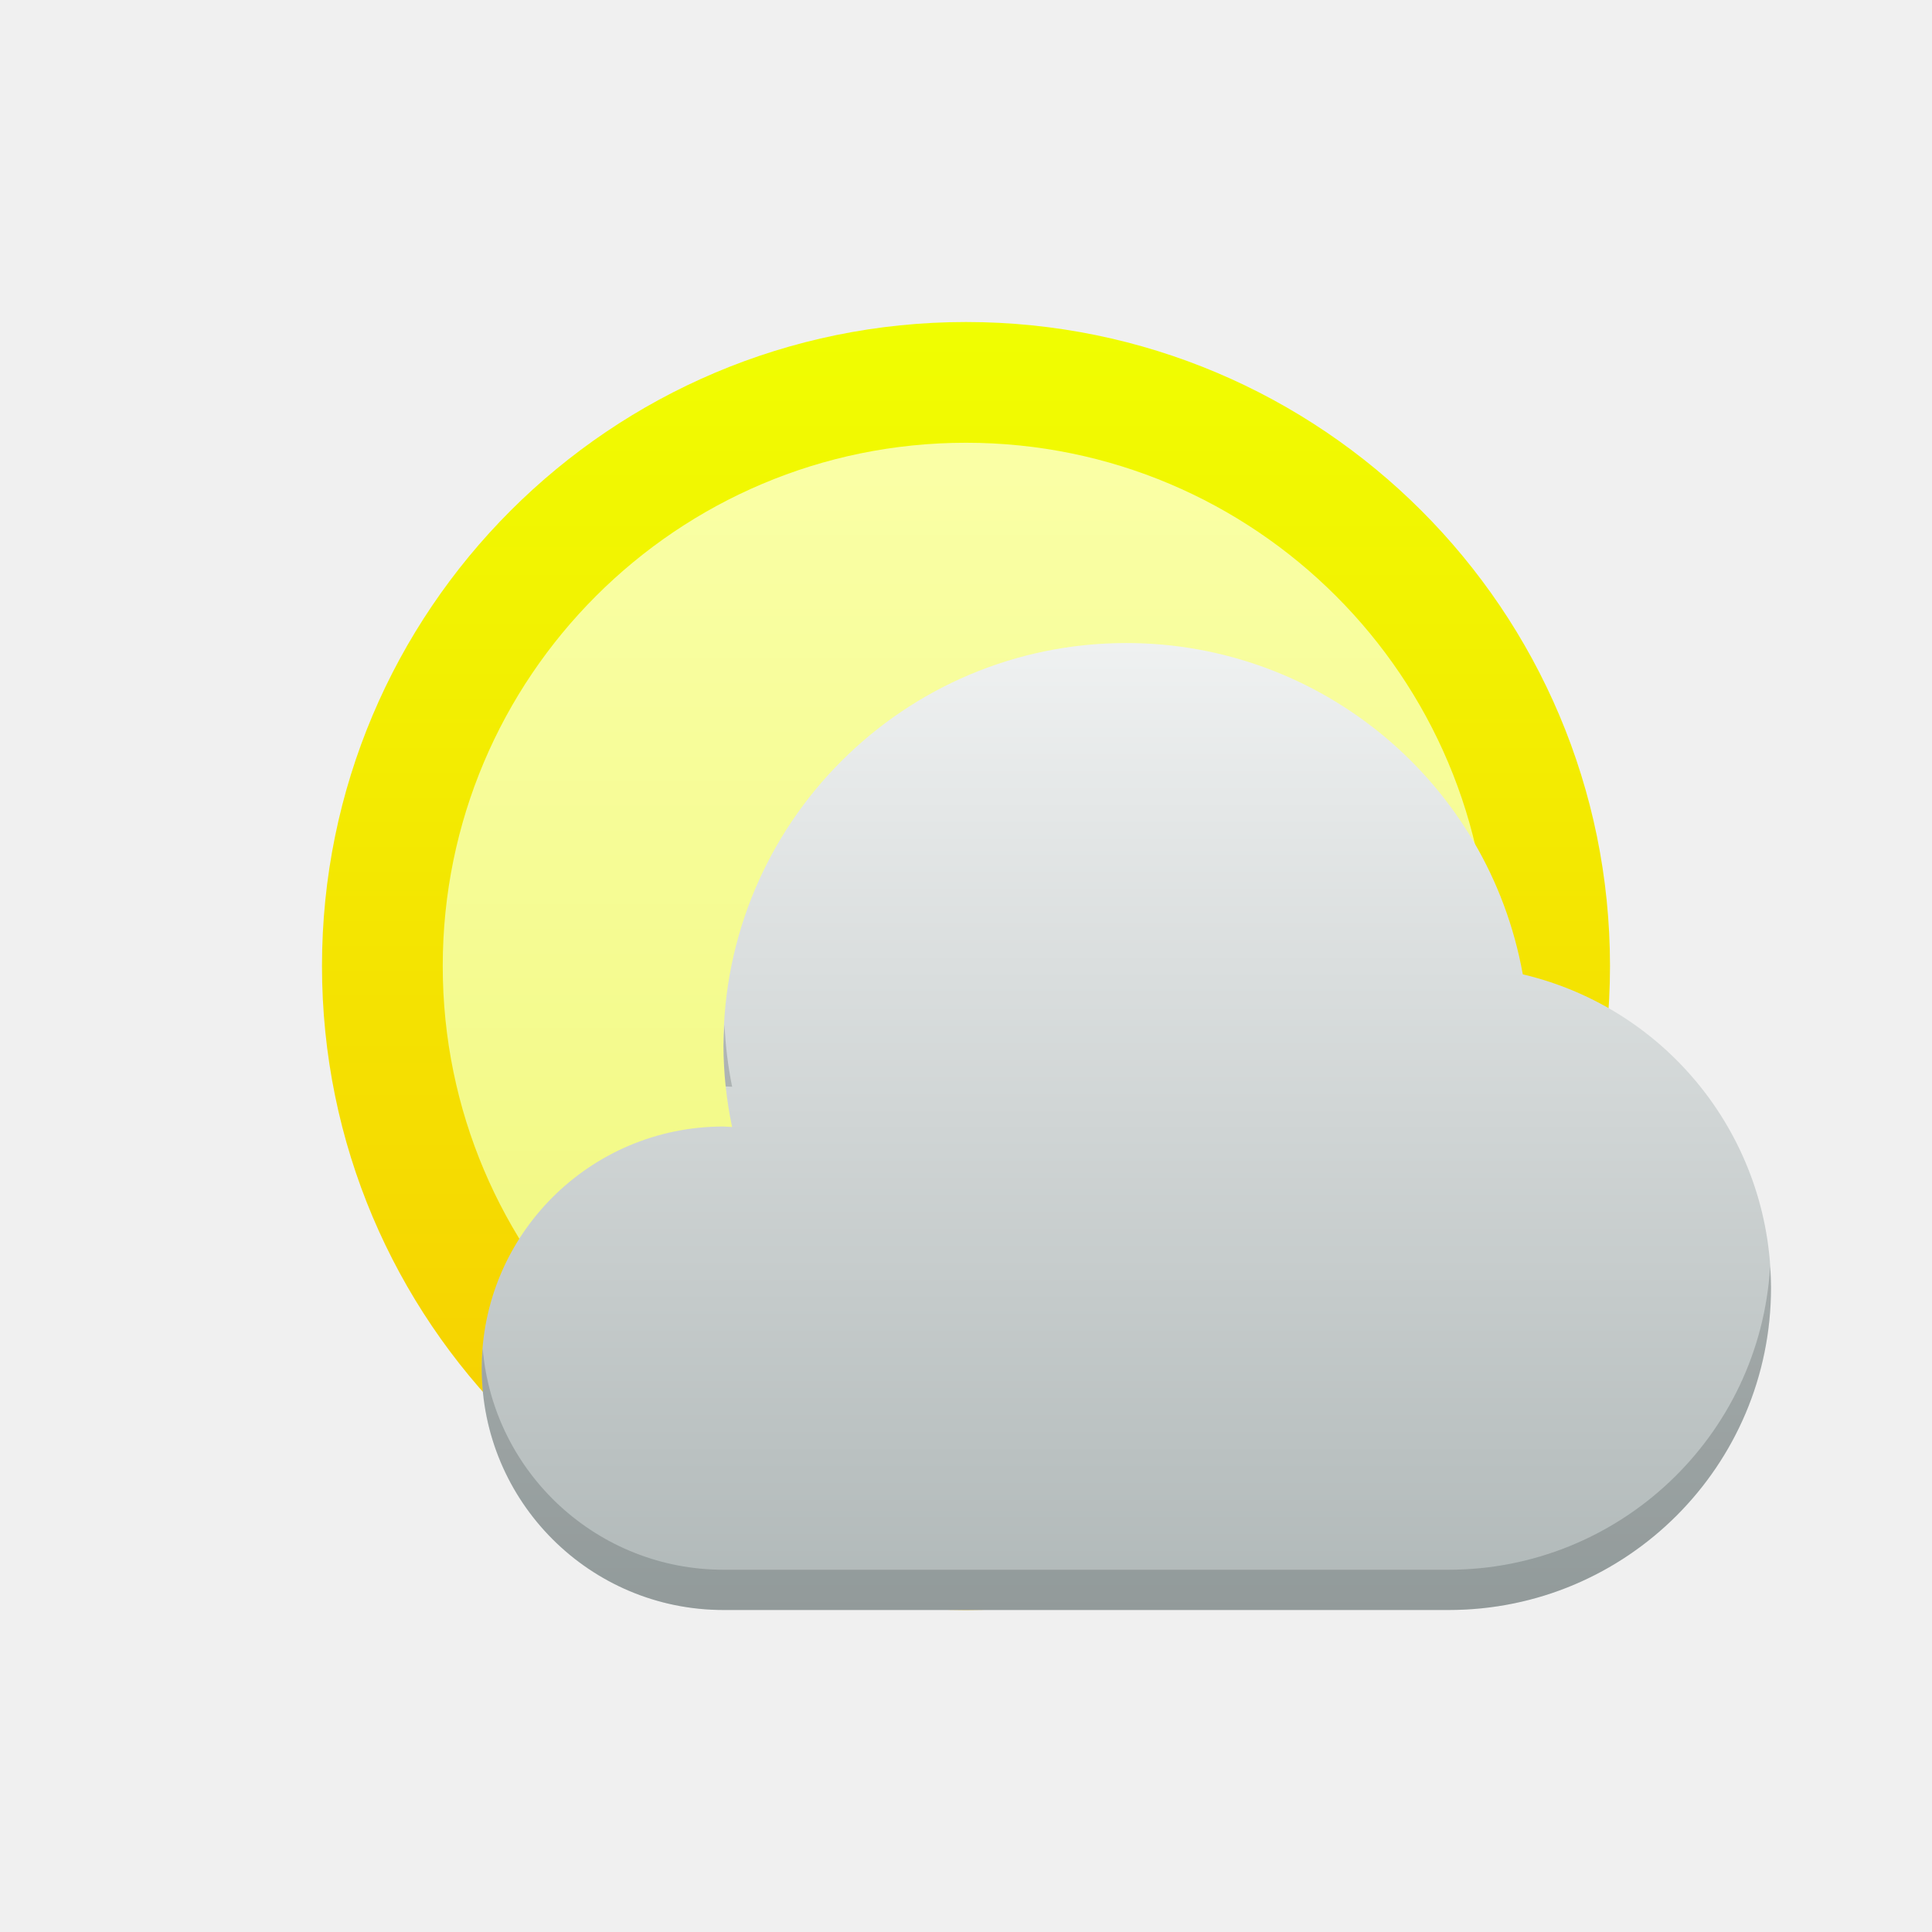
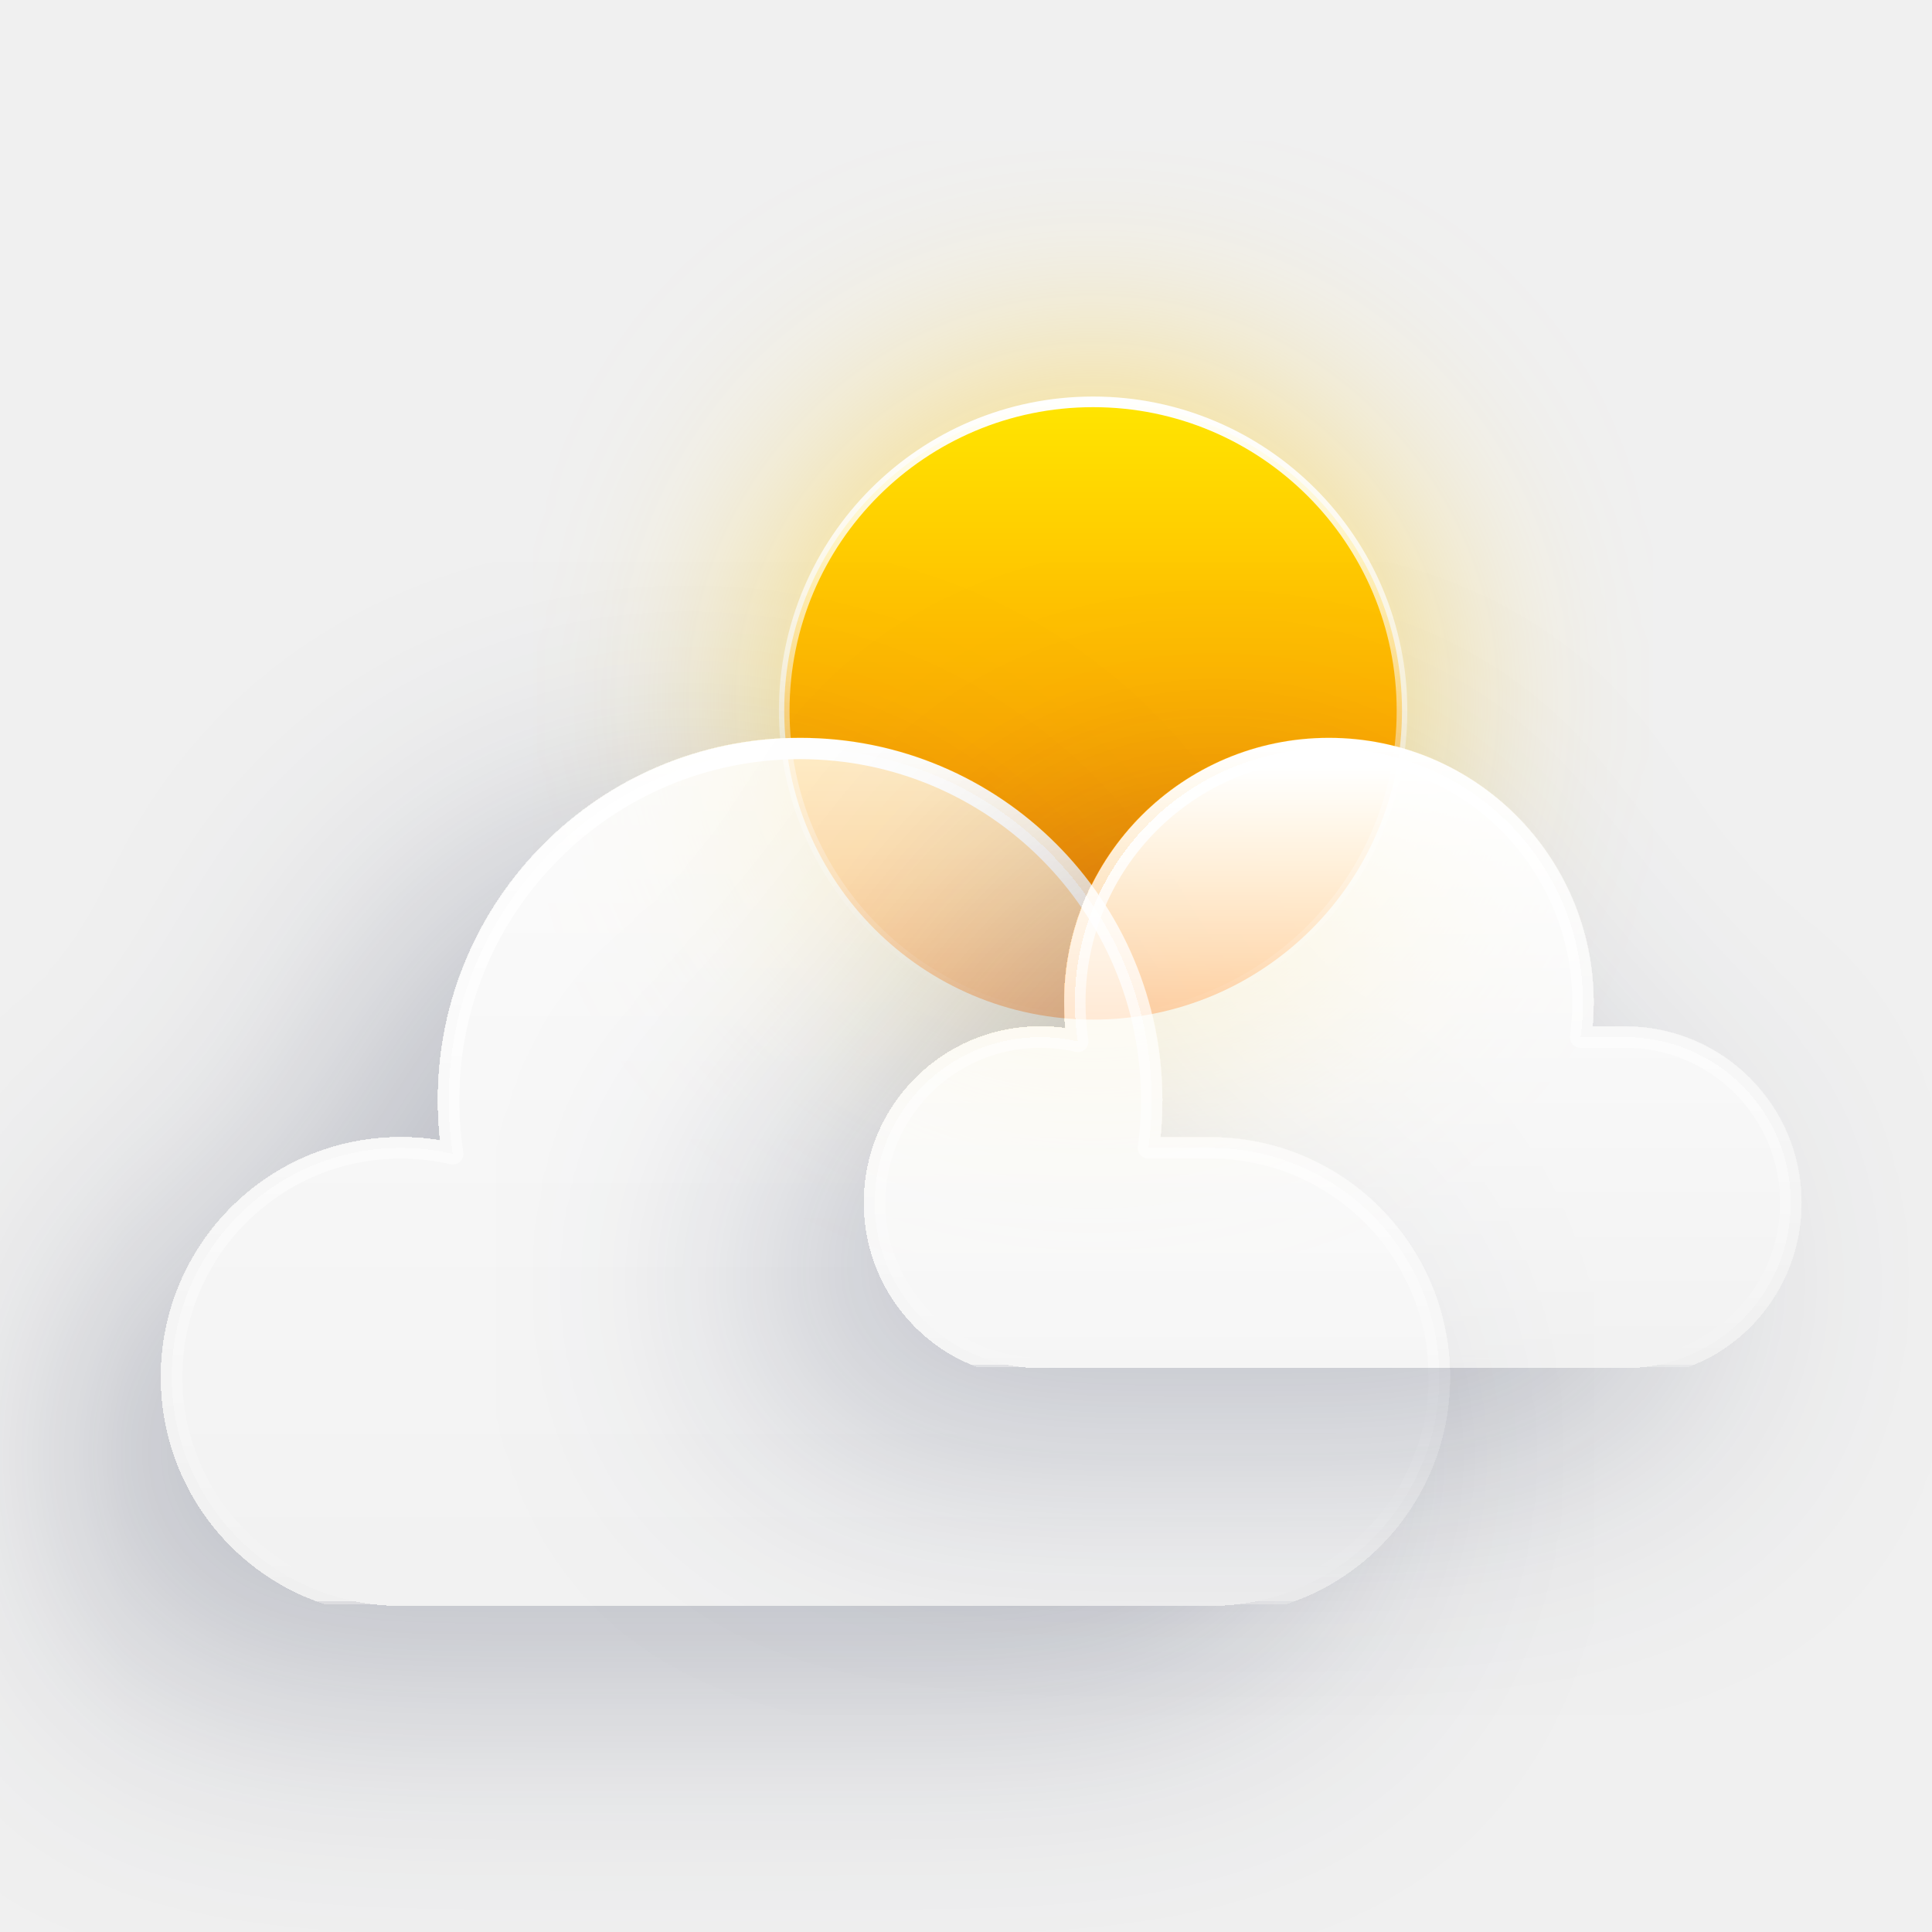
- <svg xmlns="http://www.w3.org/2000/svg" xmlns:xlink="http://www.w3.org/1999/xlink" width="48" height="48">
-   <defs>
-     <linearGradient id="0">
-       <stop stop-color="#eff1f1" />
-       <stop offset="1" stop-color="#b0b8b8" />
-     </linearGradient>
-     <linearGradient xlink:href="#0" id="1" y1="511.798" x2="0" y2="535.798" gradientUnits="userSpaceOnUse" gradientTransform="translate(-1,4)" />
-     <linearGradient xlink:href="#3" id="2" y1="502.798" x2="0" y2="582.798" gradientUnits="userSpaceOnUse" gradientTransform="matrix(1.066667,0,0,1.066667,-25.90481,-34.91994)" />
-     <linearGradient id="3">
-       <stop stop-color="#f0ff01" />
-       <stop offset="1" stop-color="#ff9701" />
-     </linearGradient>
-     <linearGradient xlink:href="#5" id="4" y1="507.798" x2="0" y2="547.798" gradientUnits="userSpaceOnUse" gradientTransform="matrix(1.019604,0,0,1.019604,-6.676352,-10.26862)" />
-     <linearGradient id="5">
-       <stop stop-color="#faffa5" />
-       <stop offset="1" stop-color="#edf573" />
-     </linearGradient>
+ <svg xmlns="http://www.w3.org/2000/svg" viewBox="0 0 24 24" version="1.1" id="svg6">
+   <defs id="defs10">
+     <linearGradient id="paint0_linear_2_336" x1="511.961" y1="493.989" x2="586.152" y2="638.227" gradientUnits="userSpaceOnUse">
+       <stop offset="0" stop-color="#D6C2FF" id="stop31" />
+       <stop offset="1" stop-color="#7E2FFF" id="stop32" />
+     </linearGradient>
+     <filter id="filter0_dd_2_336" x="412.098" y="438.412" width="264.22" height="264.41" filterUnits="userSpaceOnUse" color-interpolation-filters="sRGB">
+       <feFlood flood-opacity="0" result="BackgroundImageFix" id="feFlood11" />
+       <feColorMatrix in="SourceAlpha" type="matrix" values="0 0 0 0 0 0 0 0 0 0 0 0 0 0 0 0 0 0 127 0" result="hardAlpha" id="feColorMatrix11" />
+       <feOffset dx="-21" dy="15" id="feOffset11" />
+       <feGaussianBlur stdDeviation="25" id="feGaussianBlur11" />
+       <feComposite in2="hardAlpha" operator="out" id="feComposite11" />
+       <feColorMatrix type="matrix" values="0 0 0 0 0.113 0 0 0 0 0.149 0 0 0 0 0.275 0 0 0 0.25 0" id="feColorMatrix12" />
+       <feBlend mode="normal" in2="BackgroundImageFix" result="effect1_dropShadow_2_336" id="feBlend12" />
+       <feColorMatrix in="SourceAlpha" type="matrix" values="0 0 0 0 0 0 0 0 0 0 0 0 0 0 0 0 0 0 127 0" result="hardAlpha" id="feColorMatrix13" />
+       <feOffset id="feOffset13" />
+       <feGaussianBlur stdDeviation="19" id="feGaussianBlur13" />
+       <feComposite in2="hardAlpha" operator="out" id="feComposite13" />
+       <feColorMatrix type="matrix" values="0 0 0 0 0.62 0 0 0 0 0.424 0 0 0 0 1 0 0 0 0.4 0" id="feColorMatrix14" />
+       <feBlend mode="normal" in2="effect1_dropShadow_2_336" result="effect2_dropShadow_2_336" id="feBlend14" />
+       <feBlend mode="normal" in="SourceGraphic" in2="effect2_dropShadow_2_336" result="shape" id="feBlend15" />
+     </filter>
+     <linearGradient id="paint1_linear_2_336" x1="520.038" y1="414.677" x2="566.183" y2="603.979" gradientUnits="userSpaceOnUse">
+       <stop stop-color="white" id="stop33" />
+       <stop offset="1" stop-color="white" stop-opacity="0" id="stop34" />
+     </linearGradient>
+     <mask id="path-1-inside-1_2_336" fill="#ffffff">
+       <path fill-rule="evenodd" clip-rule="evenodd" d="m 552.339,476.456 c 3.453,-0.512 5.514,3.562 3.604,6.484 -12.939,19.798 -15.162,45.796 -3.57,68.331 15.295,29.736 49.483,43.411 80.363,33.906 3.339,-1.028 6.685,2.084 5.234,5.263 -7.299,15.984 -19.821,29.722 -36.659,38.383 -39.83,20.488 -88.728,4.807 -109.215,-35.023 -20.488,-39.83 -4.807,-88.727 35.023,-109.215 8.135,-4.184 16.648,-6.86 25.22,-8.129 z" id="path1" />
+     </mask>
+     <filter id="filter5" x="412.098" y="438.412" width="264.22" height="264.41" filterUnits="userSpaceOnUse" color-interpolation-filters="sRGB">
+       <feFlood flood-opacity="0" result="BackgroundImageFix" id="feFlood1" />
+       <feColorMatrix in="SourceAlpha" type="matrix" values="0 0 0 0 0 0 0 0 0 0 0 0 0 0 0 0 0 0 127 0" result="hardAlpha" id="feColorMatrix1" />
+       <feOffset dx="-21" dy="15" id="feOffset1" />
+       <feGaussianBlur stdDeviation="25" id="feGaussianBlur1" />
+       <feComposite in2="hardAlpha" operator="out" id="feComposite1" />
+       <feColorMatrix type="matrix" values="0 0 0 0 0.113 0 0 0 0 0.149 0 0 0 0 0.275 0 0 0 0.25 0" id="feColorMatrix2" />
+       <feBlend mode="normal" in2="BackgroundImageFix" result="effect1_dropShadow_2_336" id="feBlend2" />
+       <feColorMatrix in="SourceAlpha" type="matrix" values="0 0 0 0 0 0 0 0 0 0 0 0 0 0 0 0 0 0 127 0" result="hardAlpha" id="feColorMatrix3" />
+       <feOffset id="feOffset3" />
+       <feGaussianBlur stdDeviation="19" id="feGaussianBlur3" />
+       <feComposite in2="hardAlpha" operator="out" id="feComposite3" />
+       <feColorMatrix type="matrix" values="0 0 0 0 0.62 0 0 0 0 0.424 0 0 0 0 1 0 0 0 0.4 0" id="feColorMatrix4" />
+       <feBlend mode="normal" in2="effect1_dropShadow_2_336" result="effect2_dropShadow_2_336" id="feBlend4" />
+       <feBlend mode="normal" in="SourceGraphic" in2="effect2_dropShadow_2_336" result="shape" id="feBlend5" />
+     </filter>
+     <linearGradient id="paint2_linear_2_336" x1="587.137" y1="473.016" x2="587.137" y2="511.016" gradientUnits="userSpaceOnUse">
+       <stop offset="0" stop-color="#D6C2FF" id="stop35" />
+       <stop offset="1" stop-color="#7E2FFF" id="stop36" />
+     </linearGradient>
+     <filter id="filter1_dd_2_336" x="503.073" y="442.753" width="127.855" height="127.855" filterUnits="userSpaceOnUse" color-interpolation-filters="sRGB">
+       <feFlood flood-opacity="0" result="BackgroundImageFix" id="feFlood15" />
+       <feColorMatrix in="SourceAlpha" type="matrix" values="0 0 0 0 0 0 0 0 0 0 0 0 0 0 0 0 0 0 127 0" result="hardAlpha" id="feColorMatrix15" />
+       <feOffset dx="-21" dy="15" id="feOffset15" />
+       <feGaussianBlur stdDeviation="25" id="feGaussianBlur15" />
+       <feComposite in2="hardAlpha" operator="out" id="feComposite15" />
+       <feColorMatrix type="matrix" values="0 0 0 0 0.113 0 0 0 0 0.149 0 0 0 0 0.275 0 0 0 0.25 0" id="feColorMatrix16" />
+       <feBlend mode="normal" in2="BackgroundImageFix" result="effect1_dropShadow_2_336" id="feBlend16" />
+       <feColorMatrix in="SourceAlpha" type="matrix" values="0 0 0 0 0 0 0 0 0 0 0 0 0 0 0 0 0 0 127 0" result="hardAlpha" id="feColorMatrix17" />
+       <feOffset id="feOffset17" />
+       <feGaussianBlur stdDeviation="9" id="feGaussianBlur17" />
+       <feComposite in2="hardAlpha" operator="out" id="feComposite17" />
+       <feColorMatrix type="matrix" values="0 0 0 0 0.608 0 0 0 0 0.392 0 0 0 0 1 0 0 0 0.56 0" id="feColorMatrix18" />
+       <feBlend mode="normal" in2="effect1_dropShadow_2_336" result="effect2_dropShadow_2_336" id="feBlend18" />
+       <feBlend mode="normal" in="SourceGraphic" in2="effect2_dropShadow_2_336" result="shape" id="feBlend19" />
+     </filter>
+     <linearGradient id="paint3_linear_2_336" x1="588" y1="472.681" x2="588" y2="496.181" gradientUnits="userSpaceOnUse">
+       <stop stop-color="white" id="stop37" />
+       <stop offset="1" stop-color="white" stop-opacity="0" id="stop38" />
+     </linearGradient>
+     <filter id="filter9" x="503.073" y="442.753" width="127.855" height="127.855" filterUnits="userSpaceOnUse" color-interpolation-filters="sRGB">
+       <feFlood flood-opacity="0" result="BackgroundImageFix" id="feFlood5" />
+       <feColorMatrix in="SourceAlpha" type="matrix" values="0 0 0 0 0 0 0 0 0 0 0 0 0 0 0 0 0 0 127 0" result="hardAlpha" id="feColorMatrix5" />
+       <feOffset dx="-21" dy="15" id="feOffset5" />
+       <feGaussianBlur stdDeviation="25" id="feGaussianBlur5" />
+       <feComposite in2="hardAlpha" operator="out" id="feComposite5" />
+       <feColorMatrix type="matrix" values="0 0 0 0 0.113 0 0 0 0 0.149 0 0 0 0 0.275 0 0 0 0.25 0" id="feColorMatrix6" />
+       <feBlend mode="normal" in2="BackgroundImageFix" result="effect1_dropShadow_2_336" id="feBlend6" />
+       <feColorMatrix in="SourceAlpha" type="matrix" values="0 0 0 0 0 0 0 0 0 0 0 0 0 0 0 0 0 0 127 0" result="hardAlpha" id="feColorMatrix7" />
+       <feOffset id="feOffset7" />
+       <feGaussianBlur stdDeviation="9" id="feGaussianBlur7" />
+       <feComposite in2="hardAlpha" operator="out" id="feComposite7" />
+       <feColorMatrix type="matrix" values="0 0 0 0 0.608 0 0 0 0 0.392 0 0 0 0 1 0 0 0 0.56 0" id="feColorMatrix8" />
+       <feBlend mode="normal" in2="effect1_dropShadow_2_336" result="effect2_dropShadow_2_336" id="feBlend8" />
+       <feBlend mode="normal" in="SourceGraphic" in2="effect2_dropShadow_2_336" result="shape" id="feBlend9" />
+     </filter>
+     <linearGradient id="paint4_linear_2_336" x1="604" y1="522.681" x2="604" y2="572.681" gradientUnits="userSpaceOnUse">
+       <stop stop-color="#FFE600" id="stop39" />
+       <stop offset="1" stop-color="#FF7A00" id="stop40" />
+     </linearGradient>
+     <filter id="filter2_dd_2_336" x="513.073" y="492.753" width="139.855" height="139.855" filterUnits="userSpaceOnUse" color-interpolation-filters="sRGB">
+       <feFlood flood-opacity="0" result="BackgroundImageFix" id="feFlood19" />
+       <feColorMatrix in="SourceAlpha" type="matrix" values="0 0 0 0 0 0 0 0 0 0 0 0 0 0 0 0 0 0 127 0" result="hardAlpha" id="feColorMatrix19" />
+       <feOffset dx="-21" dy="15" id="feOffset19" />
+       <feGaussianBlur stdDeviation="25" id="feGaussianBlur19" />
+       <feComposite in2="hardAlpha" operator="out" id="feComposite19" />
+       <feColorMatrix type="matrix" values="0 0 0 0 0.113 0 0 0 0 0.149 0 0 0 0 0.275 0 0 0 0.25 0" id="feColorMatrix20" />
+       <feBlend mode="normal" in2="BackgroundImageFix" result="effect1_dropShadow_2_336" id="feBlend20" />
+       <feColorMatrix in="SourceAlpha" type="matrix" values="0 0 0 0 0 0 0 0 0 0 0 0 0 0 0 0 0 0 127 0" result="hardAlpha" id="feColorMatrix21" />
+       <feOffset id="feOffset21" />
+       <feGaussianBlur stdDeviation="9" id="feGaussianBlur21" />
+       <feComposite in2="hardAlpha" operator="out" id="feComposite21" />
+       <feColorMatrix type="matrix" values="0 0 0 0 0.996 0 0 0 0 0.765 0 0 0 0 0.012 0 0 0 0.47 0" id="feColorMatrix22" />
+       <feBlend mode="normal" in2="effect1_dropShadow_2_336" result="effect2_dropShadow_2_336" id="feBlend22" />
+       <feBlend mode="normal" in="SourceGraphic" in2="effect2_dropShadow_2_336" result="shape" id="feBlend23" />
+     </filter>
+     <linearGradient id="paint5_linear_2_336" x1="604" y1="522.681" x2="604" y2="553.602" gradientUnits="userSpaceOnUse">
+       <stop stop-color="white" id="stop41" />
+       <stop offset="1" stop-color="white" stop-opacity="0" id="stop42" />
+     </linearGradient>
+     <filter id="filter25" x="513.073" y="492.753" width="139.855" height="139.855" filterUnits="userSpaceOnUse" color-interpolation-filters="sRGB">
+       <feFlood flood-opacity="0" result="BackgroundImageFix" id="feFlood9" />
+       <feColorMatrix in="SourceAlpha" type="matrix" values="0 0 0 0 0 0 0 0 0 0 0 0 0 0 0 0 0 0 127 0" result="hardAlpha" id="feColorMatrix9" />
+       <feOffset dx="-21" dy="15" id="feOffset9" />
+       <feGaussianBlur stdDeviation="25" id="feGaussianBlur9" />
+       <feComposite in2="hardAlpha" operator="out" id="feComposite9" />
+       <feColorMatrix type="matrix" values="0 0 0 0 0.113 0 0 0 0 0.149 0 0 0 0 0.275 0 0 0 0.25 0" id="feColorMatrix10" />
+       <feBlend mode="normal" in2="BackgroundImageFix" result="effect1_dropShadow_2_336" id="feBlend10" />
+       <feColorMatrix in="SourceAlpha" type="matrix" values="0 0 0 0 0 0 0 0 0 0 0 0 0 0 0 0 0 0 127 0" result="hardAlpha" id="feColorMatrix23" />
+       <feOffset id="feOffset23" />
+       <feGaussianBlur stdDeviation="9" id="feGaussianBlur23" />
+       <feComposite in2="hardAlpha" operator="out" id="feComposite23" />
+       <feColorMatrix type="matrix" values="0 0 0 0 0.996 0 0 0 0 0.765 0 0 0 0 0.012 0 0 0 0.47 0" id="feColorMatrix24" />
+       <feBlend mode="normal" in2="effect1_dropShadow_2_336" result="effect2_dropShadow_2_336" id="feBlend24" />
+       <feBlend mode="normal" in="SourceGraphic" in2="effect2_dropShadow_2_336" result="shape" id="feBlend25" />
+     </filter>
+     <linearGradient id="paint6_linear_2_336" x1="655.273" y1="511.963" x2="655.273" y2="543.963" gradientUnits="userSpaceOnUse">
+       <stop offset="0" stop-color="#D6C2FF" id="stop43" />
+       <stop offset="1" stop-color="#7E2FFF" id="stop44" />
+     </linearGradient>
+     <filter id="filter3_dd_2_336" x="574.073" y="481.753" width="121.855" height="121.855" filterUnits="userSpaceOnUse" color-interpolation-filters="sRGB">
+       <feFlood flood-opacity="0" result="BackgroundImageFix" id="feFlood23" />
+       <feColorMatrix in="SourceAlpha" type="matrix" values="0 0 0 0 0 0 0 0 0 0 0 0 0 0 0 0 0 0 127 0" result="hardAlpha" id="feColorMatrix25" />
+       <feOffset dx="-21" dy="15" id="feOffset25" />
+       <feGaussianBlur stdDeviation="25" id="feGaussianBlur25" />
+       <feComposite in2="hardAlpha" operator="out" id="feComposite25" />
+       <feColorMatrix type="matrix" values="0 0 0 0 0.113 0 0 0 0 0.149 0 0 0 0 0.275 0 0 0 0.25 0" id="feColorMatrix26" />
+       <feBlend mode="normal" in2="BackgroundImageFix" result="effect1_dropShadow_2_336" id="feBlend26" />
+       <feColorMatrix in="SourceAlpha" type="matrix" values="0 0 0 0 0 0 0 0 0 0 0 0 0 0 0 0 0 0 127 0" result="hardAlpha" id="feColorMatrix27" />
+       <feOffset id="feOffset27" />
+       <feGaussianBlur stdDeviation="9" id="feGaussianBlur27" />
+       <feComposite in2="hardAlpha" operator="out" id="feComposite27" />
+       <feColorMatrix type="matrix" values="0 0 0 0 0.608 0 0 0 0 0.392 0 0 0 0 1 0 0 0 0.56 0" id="feColorMatrix28" />
+       <feBlend mode="normal" in2="effect1_dropShadow_2_336" result="effect2_dropShadow_2_336" id="feBlend28" />
+       <feBlend mode="normal" in="SourceGraphic" in2="effect2_dropShadow_2_336" result="shape" id="feBlend27" />
+     </filter>
+     <linearGradient id="paint7_linear_2_336" x1="656" y1="511.681" x2="656" y2="531.47" gradientUnits="userSpaceOnUse">
+       <stop stop-color="white" id="stop45" />
+       <stop offset="1" stop-color="white" stop-opacity="0" id="stop46" />
+     </linearGradient>
+     <filter id="filter33" x="574.073" y="481.753" width="121.855" height="121.855" filterUnits="userSpaceOnUse" color-interpolation-filters="sRGB">
+       <feFlood flood-opacity="0" result="BackgroundImageFix" id="feFlood28" />
+       <feColorMatrix in="SourceAlpha" type="matrix" values="0 0 0 0 0 0 0 0 0 0 0 0 0 0 0 0 0 0 127 0" result="hardAlpha" id="feColorMatrix29" />
+       <feOffset dx="-21" dy="15" id="feOffset29" />
+       <feGaussianBlur stdDeviation="25" id="feGaussianBlur29" />
+       <feComposite in2="hardAlpha" operator="out" id="feComposite29" />
+       <feColorMatrix type="matrix" values="0 0 0 0 0.113 0 0 0 0 0.149 0 0 0 0 0.275 0 0 0 0.25 0" id="feColorMatrix30" />
+       <feBlend mode="normal" in2="BackgroundImageFix" result="effect1_dropShadow_2_336" id="feBlend30" />
+       <feColorMatrix in="SourceAlpha" type="matrix" values="0 0 0 0 0 0 0 0 0 0 0 0 0 0 0 0 0 0 127 0" result="hardAlpha" id="feColorMatrix31" />
+       <feOffset id="feOffset31" />
+       <feGaussianBlur stdDeviation="9" id="feGaussianBlur31" />
+       <feComposite in2="hardAlpha" operator="out" id="feComposite31" />
+       <feColorMatrix type="matrix" values="0 0 0 0 0.608 0 0 0 0 0.392 0 0 0 0 1 0 0 0 0.56 0" id="feColorMatrix32" />
+       <feBlend mode="normal" in2="effect1_dropShadow_2_336" result="effect2_dropShadow_2_336" id="feBlend32" />
+       <feBlend mode="normal" in="SourceGraphic" in2="effect2_dropShadow_2_336" result="shape" id="feBlend33" />
+     </filter>
+     <linearGradient id="paint8_linear_2_336" x1="638" y1="464.681" x2="638" y2="496.681" gradientUnits="userSpaceOnUse">
+       <stop stop-color="#FFE600" id="stop47" />
+       <stop offset="1" stop-color="#FF7A00" id="stop48" />
+     </linearGradient>
+     <filter id="filter4_dd_2_336" x="556.073" y="434.753" width="121.855" height="121.855" filterUnits="userSpaceOnUse" color-interpolation-filters="sRGB">
+       <feFlood flood-opacity="0" result="BackgroundImageFix" id="feFlood27" />
+       <feColorMatrix in="SourceAlpha" type="matrix" values="0 0 0 0 0 0 0 0 0 0 0 0 0 0 0 0 0 0 127 0" result="hardAlpha" id="feColorMatrix33" />
+       <feOffset dx="-21" dy="15" id="feOffset33" />
+       <feGaussianBlur stdDeviation="25" id="feGaussianBlur33" />
+       <feComposite in2="hardAlpha" operator="out" id="feComposite33" />
+       <feColorMatrix type="matrix" values="0 0 0 0 0.113 0 0 0 0 0.149 0 0 0 0 0.275 0 0 0 0.25 0" id="feColorMatrix34" />
+       <feBlend mode="normal" in2="BackgroundImageFix" result="effect1_dropShadow_2_336" id="feBlend34" />
+       <feColorMatrix in="SourceAlpha" type="matrix" values="0 0 0 0 0 0 0 0 0 0 0 0 0 0 0 0 0 0 127 0" result="hardAlpha" id="feColorMatrix35" />
+       <feOffset id="feOffset35" />
+       <feGaussianBlur stdDeviation="9" id="feGaussianBlur35" />
+       <feComposite in2="hardAlpha" operator="out" id="feComposite35" />
+       <feColorMatrix type="matrix" values="0 0 0 0 0.996 0 0 0 0 0.765 0 0 0 0 0.012 0 0 0 0.47 0" id="feColorMatrix36" />
+       <feBlend mode="normal" in2="effect1_dropShadow_2_336" result="effect2_dropShadow_2_336" id="feBlend36" />
+       <feBlend mode="normal" in="SourceGraphic" in2="effect2_dropShadow_2_336" result="shape" id="feBlend31" />
+     </filter>
+     <linearGradient id="paint9_linear_2_336" x1="638" y1="464.681" x2="638" y2="484.47" gradientUnits="userSpaceOnUse">
+       <stop stop-color="white" id="stop49" />
+       <stop offset="1" stop-color="white" stop-opacity="0" id="stop50" />
+     </linearGradient>
+     <filter id="filter41" x="556.073" y="434.753" width="121.855" height="121.855" filterUnits="userSpaceOnUse" color-interpolation-filters="sRGB">
+       <feFlood flood-opacity="0" result="BackgroundImageFix" id="feFlood36" />
+       <feColorMatrix in="SourceAlpha" type="matrix" values="0 0 0 0 0 0 0 0 0 0 0 0 0 0 0 0 0 0 127 0" result="hardAlpha" id="feColorMatrix37" />
+       <feOffset dx="-21" dy="15" id="feOffset37" />
+       <feGaussianBlur stdDeviation="25" id="feGaussianBlur37" />
+       <feComposite in2="hardAlpha" operator="out" id="feComposite37" />
+       <feColorMatrix type="matrix" values="0 0 0 0 0.113 0 0 0 0 0.149 0 0 0 0 0.275 0 0 0 0.25 0" id="feColorMatrix38" />
+       <feBlend mode="normal" in2="BackgroundImageFix" result="effect1_dropShadow_2_336" id="feBlend38" />
+       <feColorMatrix in="SourceAlpha" type="matrix" values="0 0 0 0 0 0 0 0 0 0 0 0 0 0 0 0 0 0 127 0" result="hardAlpha" id="feColorMatrix39" />
+       <feOffset id="feOffset39" />
+       <feGaussianBlur stdDeviation="9" id="feGaussianBlur39" />
+       <feComposite in2="hardAlpha" operator="out" id="feComposite39" />
+       <feColorMatrix type="matrix" values="0 0 0 0 0.996 0 0 0 0 0.765 0 0 0 0 0.012 0 0 0 0.47 0" id="feColorMatrix40" />
+       <feBlend mode="normal" in2="effect1_dropShadow_2_336" result="effect2_dropShadow_2_336" id="feBlend40" />
+       <feBlend mode="normal" in="SourceGraphic" in2="effect2_dropShadow_2_336" result="shape" id="feBlend41" />
+     </filter>
+     <filter id="filter0_f_2_2" x="480" y="410" width="210" height="210" filterUnits="userSpaceOnUse" color-interpolation-filters="sRGB">
+       <feFlood flood-opacity="0" result="BackgroundImageFix" id="feFlood9-0" />
+       <feBlend mode="normal" in="SourceGraphic" in2="BackgroundImageFix" result="shape" id="feBlend9-9" />
+       <feGaussianBlur stdDeviation="22" result="effect1_foregroundBlur_2_2" id="feGaussianBlur9-1" />
+     </filter>
+     <linearGradient id="paint0_linear_2_2" x1="585" y1="458" x2="585" y2="576" gradientUnits="userSpaceOnUse" gradientTransform="matrix(0.06615854,0,0,0.06615854,-25.12406,-25.3746)">
+       <stop stop-color="#FFE600" id="stop15" />
+       <stop offset="1" stop-color="#FF7A00" id="stop16" />
+     </linearGradient>
+     <linearGradient id="paint1_linear_2_2" x1="585" y1="458" x2="585" y2="576" gradientUnits="userSpaceOnUse" gradientTransform="matrix(0.06615854,0,0,0.06615854,-25.12406,-25.3746)">
+       <stop stop-color="white" id="stop17" />
+       <stop offset="1" stop-color="white" stop-opacity="0" id="stop18" />
+     </linearGradient>
+     <mask id="mask0_2_2" maskUnits="userSpaceOnUse" x="526" y="491" width="118" height="85">
+       <path d="m 644,517 c 0,32.585 -26.415,59 -59,59 -32.585,0 -59,-26.415 -59,-59 0,-32.585 21.915,-25 54.5,-25 32.585,0 63.5,-7.585 63.5,25 z" fill="url(#paint2_linear_2_2)" id="path2-7" />
+     </mask>
+     <linearGradient id="paint2_linear_2_2" x1="585" y1="458" x2="585" y2="576" gradientUnits="userSpaceOnUse">
+       <stop stop-color="#FFD600" id="stop19" />
+       <stop offset="1" stop-color="#FF7A00" id="stop20" />
+     </linearGradient>
+     <filter id="filter1_f_2_2" x="423" y="491" width="266" height="191" filterUnits="userSpaceOnUse" color-interpolation-filters="sRGB">
+       <feFlood flood-opacity="0" result="BackgroundImageFix" id="feFlood10" />
+       <feBlend mode="normal" in="SourceGraphic" in2="BackgroundImageFix" result="shape" id="feBlend10-7" />
+       <feGaussianBlur stdDeviation="7" result="effect1_foregroundBlur_2_2" id="feGaussianBlur10" />
+     </filter>
+     <filter id="filter2_d_2_2" x="341" y="477" width="338" height="261" filterUnits="userSpaceOnUse" color-interpolation-filters="sRGB">
+       <feFlood flood-opacity="0" result="BackgroundImageFix" id="feFlood11-1" />
+       <feColorMatrix in="SourceAlpha" type="matrix" values="0 0 0 0 0 0 0 0 0 0 0 0 0 0 0 0 0 0 127 0" result="hardAlpha" id="feColorMatrix11-1" />
+       <feOffset dx="-21" dy="15" id="feOffset11-5" />
+       <feGaussianBlur stdDeviation="25" id="feGaussianBlur11-9" />
+       <feComposite in2="hardAlpha" operator="out" id="feComposite11-7" />
+       <feColorMatrix type="matrix" values="0 0 0 0 0.114 0 0 0 0 0.149 0 0 0 0 0.275 0 0 0 0.25 0" id="feColorMatrix12-7" />
+       <feBlend mode="normal" in2="BackgroundImageFix" result="effect1_dropShadow_2_2" id="feBlend12-6" />
+       <feBlend mode="normal" in="SourceGraphic" in2="effect1_dropShadow_2_2" result="shape" id="feBlend13" />
+     </filter>
+     <linearGradient id="paint3_linear_2_2" x1="531" y1="460.5" x2="531" y2="695.5" gradientUnits="userSpaceOnUse">
+       <stop stop-color="white" id="stop21" />
+       <stop offset="1" stop-color="white" stop-opacity="0" id="stop22" />
+     </linearGradient>
+     <linearGradient id="paint4_linear_2_2" x1="531" y1="512" x2="531" y2="673" gradientUnits="userSpaceOnUse">
+       <stop stop-color="white" id="stop23" />
+       <stop offset="1" stop-color="white" stop-opacity="0" id="stop24" />
+     </linearGradient>
+     <mask id="path-5-inside-1_2_2" fill="#ffffff">
+       <path fill-rule="evenodd" clip-rule="evenodd" d="m 606.5,672.997 c 0.166,0.002 0.333,0.003 0.5,0.003 23.748,0 43,-19.252 43,-43 0,-23.748 -19.252,-43 -43,-43 -0.167,0 -0.334,10e-4 -0.5,0.003 V 587 h -11.109 c 0.402,-2.943 0.609,-5.947 0.609,-9 0,-36.451 -29.549,-66 -66,-66 -36.451,0 -66,29.549 -66,66 0,3.439 0.263,6.817 0.77,10.115 C 461.631,587.386 458.361,587 455,587 c -23.748,0 -43,19.252 -43,43 0,23.748 19.252,43 43,43 0.168,0 0.335,-10e-4 0.502,-0.003 L 455.5,673 h 151 z" id="path4-7" />
+     </mask>
+     <filter id="filter3_d_2_2" x="473" y="477" width="272" height="216.353" filterUnits="userSpaceOnUse" color-interpolation-filters="sRGB">
+       <feFlood flood-opacity="0" result="BackgroundImageFix" id="feFlood13" />
+       <feColorMatrix in="SourceAlpha" type="matrix" values="0 0 0 0 0 0 0 0 0 0 0 0 0 0 0 0 0 0 127 0" result="hardAlpha" id="feColorMatrix13-3" />
+       <feOffset dx="-21" dy="15" id="feOffset13-6" />
+       <feGaussianBlur stdDeviation="25" id="feGaussianBlur13-5" />
+       <feComposite in2="hardAlpha" operator="out" id="feComposite13-6" />
+       <feColorMatrix type="matrix" values="0 0 0 0 0.113 0 0 0 0 0.149 0 0 0 0 0.275 0 0 0 0.25 0" id="feColorMatrix14-3" />
+       <feBlend mode="normal" in2="BackgroundImageFix" result="effect1_dropShadow_2_2" id="feBlend14-9" />
+       <feBlend mode="normal" in="SourceGraphic" in2="effect1_dropShadow_2_2" result="shape" id="feBlend15-4" />
+     </filter>
+     <linearGradient id="paint5_linear_2_2" x1="638" y1="515.5" x2="638" y2="641.5" gradientUnits="userSpaceOnUse">
+       <stop stop-color="white" id="stop25" />
+       <stop offset="1" stop-color="white" stop-opacity="0" id="stop26" />
+     </linearGradient>
+     <linearGradient id="paint6_linear_2_2" x1="630" y1="512" x2="630" y2="628.353" gradientUnits="userSpaceOnUse">
+       <stop stop-color="white" id="stop27" />
+       <stop offset="1" stop-color="white" stop-opacity="0" id="stop28" />
+     </linearGradient>
+     <mask id="path-7-inside-2_2_2" fill="#ffffff">
+       <path fill-rule="evenodd" clip-rule="evenodd" d="m 684.563,628.351 c 0.12,10e-4 0.241,0.002 0.361,0.002 17.163,0 31.076,-13.913 31.076,-31.076 0,-17.162 -13.913,-31.075 -31.076,-31.075 -0.12,0 -0.241,0 -0.361,0.002 v -0.002 h -8.028 c 0.29,-2.127 0.44,-4.298 0.44,-6.505 0,-26.342 -21.355,-47.697 -47.698,-47.697 -26.342,0 -47.697,21.355 -47.697,47.697 0,2.486 0.19,4.927 0.556,7.31 -2.268,-0.527 -4.632,-0.805 -7.06,-0.805 -17.163,0 -31.076,13.913 -31.076,31.075 0,17.163 13.913,31.076 31.076,31.076 0.121,0 0.242,-10e-4 0.363,-0.002 l -0.002,0.002 h 109.126 z" id="path7" />
+     </mask>
+     <filter id="filter0_f_2_2-3" x="480" y="410" width="210" height="210" filterUnits="userSpaceOnUse" color-interpolation-filters="sRGB">
+       <feFlood flood-opacity="0" result="BackgroundImageFix" id="feFlood9-0-6" />
+       <feBlend mode="normal" in="SourceGraphic" in2="BackgroundImageFix" result="shape" id="feBlend9-9-7" />
+       <feGaussianBlur stdDeviation="22" result="effect1_foregroundBlur_2_2" id="feGaussianBlur9-1-5" />
+     </filter>
+     <mask id="mask0_2_2-9" maskUnits="userSpaceOnUse" x="526" y="491" width="118" height="85">
+       <path d="m 644,517 c 0,32.585 -26.415,59 -59,59 -32.585,0 -59,-26.415 -59,-59 0,-32.585 21.915,-25 54.5,-25 32.585,0 63.5,-7.585 63.5,25 z" fill="url(#paint2_linear_2_2)" id="path2-7-1" />
+     </mask>
+     <filter id="filter1_f_2_2-0" x="423" y="491" width="266" height="191" filterUnits="userSpaceOnUse" color-interpolation-filters="sRGB">
+       <feFlood flood-opacity="0" result="BackgroundImageFix" id="feFlood10-9" />
+       <feBlend mode="normal" in="SourceGraphic" in2="BackgroundImageFix" result="shape" id="feBlend10-7-3" />
+       <feGaussianBlur stdDeviation="7" result="effect1_foregroundBlur_2_2" id="feGaussianBlur10-6" />
+     </filter>
  </defs>
-   <g transform="translate(-384.5714,-499.798)">
-     <g transform="matrix(0.7500005,0,0,0.7500005,101.1427,130.9493)">
-       <rect ry="21.333" y="502.465" x="388.571" height="42.667" width="42.667" fill="url(#2)" rx="21.333" />
-       <rect y="506.465" x="392.571" height="34.667" width="34.667" fill="url(#4)" rx="17.333" />
-     </g>
-     <g color="#4d4d4d">
-       <path d="m 412.555,515.774 a 10.01,10.01 0 0 1 9.85,8.231 8.008,8.008 0 0 1 6.166,7.785 8.008,8.008 0 0 1 -8.008,8.008 l -18.018,0 a 6.006,6.006 0 0 1 -6.006,-6.006 6.006,6.006 0 0 1 6.006,-6.006 6.006,6.006 0 0 1 0.215,0.012 10.01,10.01 0 0 1 -0.215,-2.014 10.01,10.01 0 0 1 10.01,-10.01 z" fill="url(#1)" />
-       <path d="m 402.571,525.261 a 10.01,10.01 0 0 0 -0.025,0.523 10.01,10.01 0 0 0 0.055,1.006 6.006,6.006 0 0 1 0.16,0.008 10.01,10.01 0 0 1 -0.189,-1.537 z m 25.977,6.021 a 8.008,8.008 0 0 1 -7.984,7.516 l -18.018,0 a 6.006,6.006 0 0 1 -5.982,-5.496 6.006,6.006 0 0 0 -0.023,0.49 6.006,6.006 0 0 0 6.006,6.006 l 18.018,0 a 8.008,8.008 0 0 0 8.008,-8.008 8.008,8.008 0 0 0 -0.023,-0.508 z" opacity="0.2" fill="#172525" />
-     </g>
+   <g filter="url(#filter0_f_2_2)" id="g1" transform="matrix(0.06615854,0,0,0.06615854,-25.12406,-25.375)">
+     <circle cx="585" cy="515" r="61" fill="#ffc701" fill-opacity="0.5" id="circle1" />
+   </g>
+   <circle cx="13.579" cy="8.829" r="3.837" stroke-width="0.132" id="circle2" style="fill:url(#paint0_linear_2_2);stroke:url(#paint1_linear_2_2)" />
+   <g mask="url(#mask0_2_2)" id="g4" transform="matrix(0.06615854,0,0,0.06615854,-25.12406,-25.3746)">
+     <g filter="url(#filter1_f_2_2)" id="g3" />
+   </g>
+   <g filter="url(#filter2_d_2_2)" data-figma-bg-blur-radius="14" id="g6" transform="matrix(0.06615854,0,0,0.06615854,-25.12406,-24.575)">
+     <mask id="mask1" fill="#ffffff">
+       <path fill-rule="evenodd" clip-rule="evenodd" d="m 606.5,672.997 c 0.166,0.002 0.333,0.003 0.5,0.003 23.748,0 43,-19.252 43,-43 0,-23.748 -19.252,-43 -43,-43 -0.167,0 -0.334,10e-4 -0.5,0.003 V 587 h -11.109 c 0.402,-2.943 0.609,-5.947 0.609,-9 0,-36.451 -29.549,-66 -66,-66 -36.451,0 -66,29.549 -66,66 0,3.439 0.263,6.817 0.77,10.115 C 461.631,587.386 458.361,587 455,587 c -23.748,0 -43,19.252 -43,43 0,23.748 19.252,43 43,43 0.168,0 0.335,-10e-4 0.502,-0.003 L 455.5,673 h 151 z" id="path1-8" />
+     </mask>
+     <path fill-rule="evenodd" clip-rule="evenodd" d="m 606.5,672.997 c 0.166,0.002 0.333,0.003 0.5,0.003 23.748,0 43,-19.252 43,-43 0,-23.748 -19.252,-43 -43,-43 -0.167,0 -0.334,10e-4 -0.5,0.003 V 587 h -11.109 c 0.402,-2.943 0.609,-5.947 0.609,-9 0,-36.451 -29.549,-66 -66,-66 -36.451,0 -66,29.549 -66,66 0,3.439 0.263,6.817 0.77,10.115 C 461.631,587.386 458.361,587 455,587 c -23.748,0 -43,19.252 -43,43 0,23.748 19.252,43 43,43 0.168,0 0.335,-10e-4 0.502,-0.003 L 455.5,673 h 151 z" shape-rendering="crispEdges" id="path5" style="fill:url(#paint3_linear_2_2)" />
+     <path d="m 606.5,672.997 0.023,-2 c -0.535,-0.006 -1.049,0.202 -1.429,0.578 -0.38,0.376 -0.594,0.888 -0.594,1.422 z m 0,-85.994 h -2 c 0,0.534 0.214,1.046 0.594,1.422 0.38,0.376 0.894,0.584 1.429,0.578 z m 0,-0.003 h 2 c 0,-1.105 -0.895,-2 -2,-2 z m -11.109,0 -1.981,-0.27 c -0.078,0.572 0.095,1.15 0.475,1.585 0.38,0.435 0.929,0.685 1.506,0.685 z m -130.621,1.115 -0.452,1.948 c 0.646,0.15 1.325,-0.03 1.812,-0.481 0.487,-0.452 0.718,-1.115 0.617,-1.771 z m -9.268,84.882 1.57,1.24 c 0.477,-0.605 0.565,-1.43 0.225,-2.122 -0.34,-0.692 -1.047,-1.127 -1.818,-1.118 z M 455.5,673 l -1.569,-1.24 c -0.476,0.602 -0.565,1.422 -0.231,2.112 0.334,0.69 1.033,1.128 1.8,1.128 z m 151,0 v 2 c 1.105,0 2,-0.895 2,-2 z m -0.023,1.997 c 0.174,0.002 0.348,0.003 0.523,0.003 v -4 c -0.159,0 -0.318,-10e-4 -0.477,-0.003 z M 607,675 c 24.853,0 45,-20.147 45,-45 h -4 c 0,22.644 -18.356,41 -41,41 z m 45,-45 c 0,-24.853 -20.147,-45 -45,-45 v 4 c 22.644,0 41,18.356 41,41 z m -45,-45 c -0.174,0 -0.349,10e-4 -0.523,0.003 l 0.046,4 C 606.682,589.001 606.841,589 607,589 Z m -2.5,2 v 0.003 h 4 V 587 Z m -9.109,2 H 606.5 v -4 h -11.109 z m 1.982,-1.73 C 597.787,584.238 598,581.143 598,578 h -4 c 0,2.962 -0.201,5.876 -0.59,8.73 z M 598,578 c 0,-37.555 -30.445,-68 -68,-68 v 4 c 35.346,0 64,28.654 64,64 z m -68,-68 c -37.555,0 -68,30.445 -68,68 h 4 c 0,-35.346 28.654,-64 64,-64 z m -68,68 c 0,3.542 0.271,7.021 0.793,10.419 l 3.954,-0.608 C 466.255,584.614 466,581.337 466,578 Z m 3.223,8.167 C 461.937,585.403 458.514,585 455,585 v 4 c 3.207,0 6.326,0.368 9.318,1.063 z M 455,585 c -24.853,0 -45,20.147 -45,45 h 4 c 0,-22.644 18.356,-41 41,-41 z m -45,45 c 0,24.853 20.147,45 45,45 v -4 c -22.644,0 -41,-18.356 -41,-41 z m 45,45 c 0.175,0 0.35,-10e-4 0.525,-0.003 l -0.046,-4 C 455.32,670.999 455.16,671 455,671 Z m 2.069,-0.76 0.003,-0.003 -3.139,-2.48 -0.002,0.003 z M 606.5,671 h -151 v 4 h 151 z m -2,1.997 V 673 h 4 v -0.003 z" id="path6" style="fill:url(#paint4_linear_2_2)" />
+   </g>
+   <g filter="url(#filter3_d_2_2)" data-figma-bg-blur-radius="14" id="g9" transform="matrix(0.06615854,0,0,0.06615854,-25.12406,-24.575)">
+     <mask id="mask8" fill="#ffffff">
+       <path fill-rule="evenodd" clip-rule="evenodd" d="m 684.563,628.351 c 0.12,10e-4 0.241,0.002 0.361,0.002 17.163,0 31.076,-13.913 31.076,-31.076 0,-17.162 -13.913,-31.075 -31.076,-31.075 -0.12,0 -0.241,0 -0.361,0.002 v -0.002 h -8.028 c 0.29,-2.127 0.44,-4.298 0.44,-6.505 0,-26.342 -21.355,-47.697 -47.698,-47.697 -26.342,0 -47.697,21.355 -47.697,47.697 0,2.486 0.19,4.927 0.556,7.31 -2.268,-0.527 -4.632,-0.805 -7.06,-0.805 -17.163,0 -31.076,13.913 -31.076,31.075 0,17.163 13.913,31.076 31.076,31.076 0.121,0 0.242,-10e-4 0.363,-0.002 l -0.002,0.002 h 109.126 z" id="path8" />
+     </mask>
+     <path fill-rule="evenodd" clip-rule="evenodd" d="m 684.563,628.351 c 0.12,10e-4 0.241,0.002 0.361,0.002 17.163,0 31.076,-13.913 31.076,-31.076 0,-17.162 -13.913,-31.075 -31.076,-31.075 -0.12,0 -0.241,0 -0.361,0.002 v -0.002 h -8.028 c 0.29,-2.127 0.44,-4.298 0.44,-6.505 0,-26.342 -21.355,-47.697 -47.698,-47.697 -26.342,0 -47.697,21.355 -47.697,47.697 0,2.486 0.19,4.927 0.556,7.31 -2.268,-0.527 -4.632,-0.805 -7.06,-0.805 -17.163,0 -31.076,13.913 -31.076,31.075 0,17.163 13.913,31.076 31.076,31.076 0.121,0 0.242,-10e-4 0.363,-0.002 l -0.002,0.002 h 109.126 z" shape-rendering="crispEdges" id="path9" style="fill:url(#paint5_linear_2_2)" />
+     <path d="m 684.563,628.351 0.023,-2 c -0.534,-0.006 -1.049,0.202 -1.429,0.578 -0.38,0.375 -0.594,0.887 -0.594,1.422 z m 0,-62.147 h -2 c 0,0.534 0.214,1.046 0.594,1.422 0.38,0.376 0.894,0.584 1.429,0.578 z m 0,-0.002 h 2 c 0,-1.105 -0.895,-2 -2,-2 z m -8.028,0 -1.982,-0.271 c -0.078,0.573 0.096,1.151 0.475,1.586 0.38,0.435 0.929,0.685 1.507,0.685 z m -94.399,0.805 -0.452,1.948 c 0.646,0.151 1.325,-0.03 1.812,-0.481 0.487,-0.451 0.718,-1.115 0.617,-1.771 z m -6.697,61.344 1.569,1.239 c 0.478,-0.605 0.565,-1.43 0.225,-2.122 -0.34,-0.691 -1.047,-1.126 -1.817,-1.117 z m -0.002,0.002 -1.57,-1.239 c -0.475,0.601 -0.564,1.421 -0.23,2.111 0.334,0.69 1.033,1.128 1.8,1.128 z m 109.126,0 v 2 c 1.105,0 2,-0.895 2,-2 z m -0.023,1.998 c 0.128,10e-4 0.256,0.002 0.384,0.002 v -4 c -0.113,0 -0.225,-10e-4 -0.338,-0.002 z m 0.384,0.002 c 18.268,0 33.076,-14.809 33.076,-33.076 h -4 c 0,16.058 -13.018,29.076 -29.076,29.076 z M 718,597.277 c 0,-18.267 -14.808,-33.075 -33.076,-33.075 v 4 c 16.058,0 29.076,13.017 29.076,29.075 z m -33.076,-33.075 c -0.128,0 -0.256,0 -0.384,0.002 l 0.046,4 c 0.113,-0.002 0.225,-0.002 0.338,-0.002 z m -2.361,2 v 0.002 h 4 v -0.002 z m -6.028,2 h 8.028 v -4 h -8.028 z m 1.982,-1.73 c 0.302,-2.216 0.458,-4.478 0.458,-6.775 h -4 c 0,2.116 -0.144,4.197 -0.422,6.234 z m 0.458,-6.775 C 678.975,532.25 656.724,510 629.277,510 v 4 c 25.238,0 45.698,20.459 45.698,45.697 z M 629.277,510 c -27.447,0 -49.697,22.25 -49.697,49.697 h 4 C 583.58,534.459 604.039,514 629.277,514 Z m -49.697,49.697 c 0,2.588 0.198,5.131 0.58,7.614 l 3.953,-0.608 c -0.351,-2.282 -0.533,-4.622 -0.533,-7.006 z m 3.009,5.362 c -2.416,-0.561 -4.931,-0.857 -7.513,-0.857 v 4 c 2.275,0 4.487,0.261 6.608,0.753 z m -7.513,-0.857 C 556.808,564.202 542,579.01 542,597.277 h 4 c 0,-16.058 13.018,-29.075 29.076,-29.075 z M 542,597.277 c 0,18.267 14.808,33.076 33.076,33.076 v -4 C 559.018,626.353 546,613.335 546,597.277 Z m 33.076,33.076 c 0.128,0 0.257,-10e-4 0.385,-0.002 l -0.045,-4 c -0.113,10e-4 -0.227,0.002 -0.34,0.002 z m 1.931,-0.761 0.001,-0.002 -3.139,-2.478 -0.002,0.002 z m 107.556,-3.239 H 575.437 v 4 h 109.126 z m -2,1.998 v 0.002 h 4 v -0.002 z" id="path10" style="fill:url(#paint6_linear_2_2)" />
  </g>
</svg>
